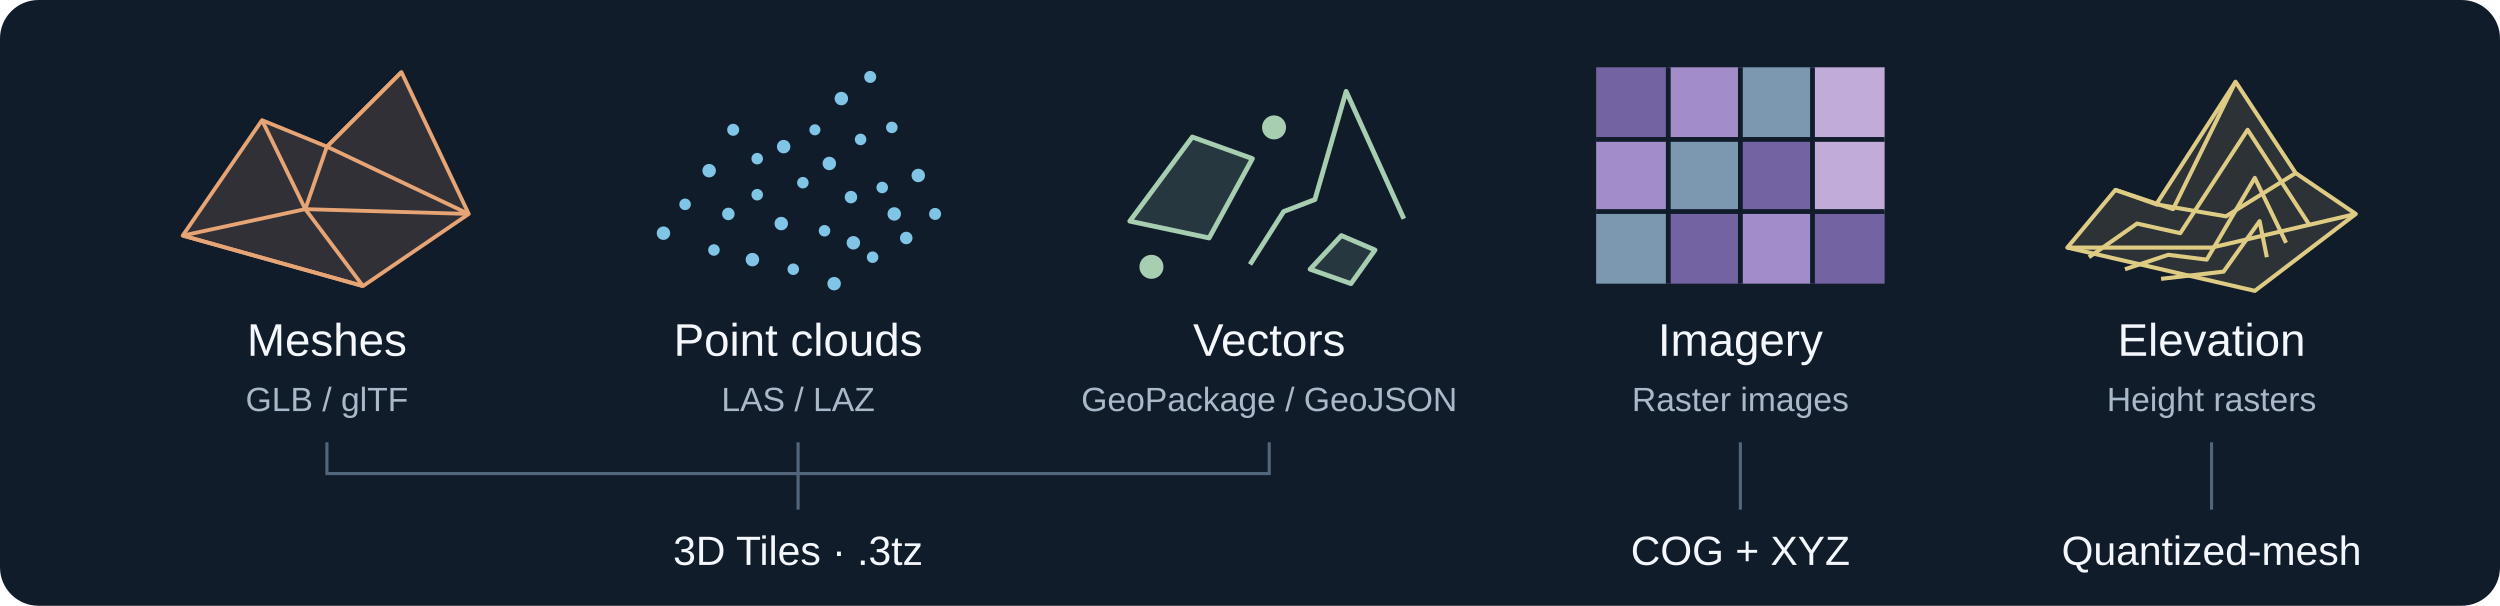
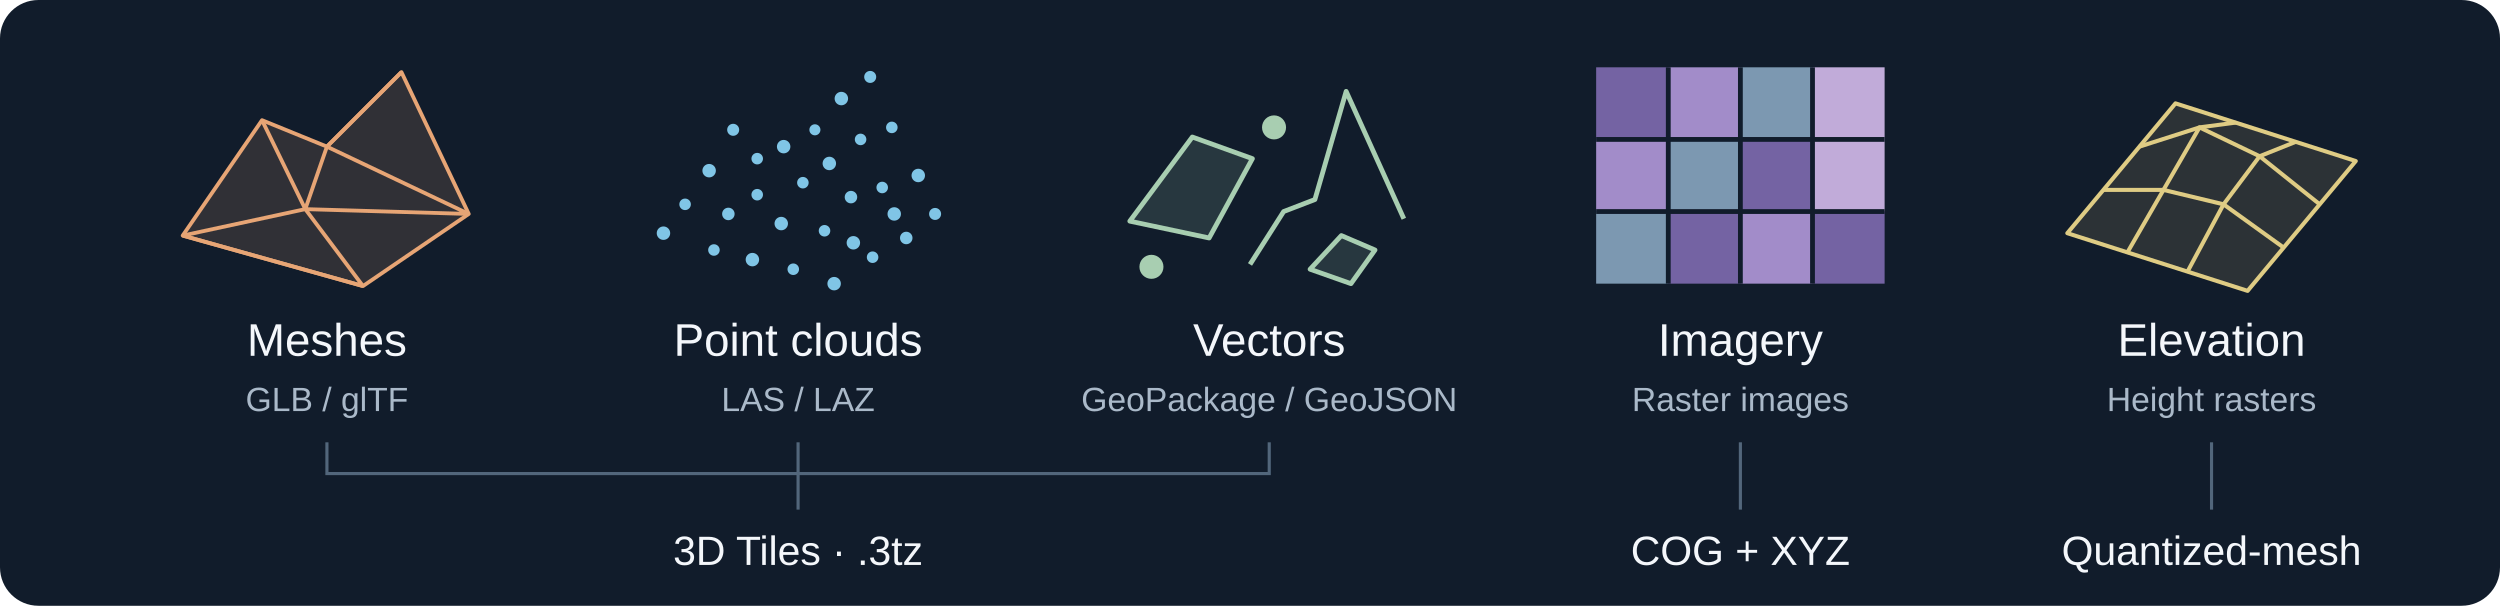
<svg xmlns="http://www.w3.org/2000/svg" width="1040" height="252" viewBox="0 0 1040 252" role="img" aria-labelledby="title desc">
  <rect width="1040" height="252" rx="16" fill="#111c2b" />
  <g transform="translate(0 -40)" font-family="Arial, Helvetica, sans-serif" fill="#f4f7fb">
    <g transform="translate(76 66)" stroke="#e7a575" stroke-width="1.6" stroke-linejoin="round">
      <path d="M0 72 33 24 60 35 91 4 119 63 75 93Z" fill="#e7a575" fill-opacity=".15" />
      <path d="M0 72 51 61 33 24 M51 61 60 35 91 4 M51 61 119 63 M51 61 75 93 M0 72 75 93 M60 35 119 63" fill="none" />
    </g>
    <g transform="translate(272 68)" fill="#80c5e6">
      <circle cx="4" cy="69" r="2.8" />
      <circle cx="13" cy="57" r="2.4" />
      <circle cx="23" cy="43" r="2.8" />
      <circle cx="33" cy="26" r="2.5" />
      <circle cx="43" cy="38" r="2.4" />
      <circle cx="54" cy="33" r="2.8" />
      <circle cx="67" cy="26" r="2.3" />
      <circle cx="78" cy="13" r="2.8" />
      <circle cx="90" cy="4" r="2.5" />
      <circle cx="99" cy="25" r="2.4" />
      <circle cx="110" cy="45" r="2.8" />
      <circle cx="117" cy="61" r="2.5" />
      <circle cx="105" cy="71" r="2.6" />
      <circle cx="91" cy="79" r="2.4" />
      <circle cx="75" cy="90" r="2.8" />
      <circle cx="58" cy="84" r="2.4" />
      <circle cx="41" cy="80" r="2.8" />
      <circle cx="25" cy="76" r="2.4" />
      <circle cx="31" cy="61" r="2.6" />
      <circle cx="43" cy="53" r="2.4" />
      <circle cx="53" cy="65" r="2.8" />
      <circle cx="62" cy="48" r="2.4" />
      <circle cx="73" cy="40" r="2.8" />
      <circle cx="86" cy="30" r="2.4" />
      <circle cx="82" cy="54" r="2.6" />
      <circle cx="95" cy="50" r="2.4" />
      <circle cx="100" cy="61" r="2.8" />
      <circle cx="71" cy="68" r="2.4" />
      <circle cx="83" cy="73" r="2.8" />
    </g>
    <g transform="translate(468 70)" stroke="#a8ceb1" stroke-width="2" stroke-linejoin="round">
      <path d="M2 62 28 27 53 36 35 69Z" fill="#a8ceb1" fill-opacity=".15" />
      <path d="M52 80 66 58 79 53 92 8 116 61" fill="none" />
      <path d="M77 82 90 68 104 74 94 88Z" fill="#a8ceb1" fill-opacity=".15" />
      <circle cx="11" cy="81" r="4" fill="#a8ceb1" />
      <circle cx="62" cy="23" r="4" fill="#a8ceb1" />
    </g>
    <g transform="translate(664 68)">
      <path d="M0 0H30V30H0Z M60 30H90V60H60Z M30 60H60V90H30Z M90 60H120V90H90Z" fill="#7463a3" />
      <path d="M30 0H60V30H30Z M0 30H30V60H0Z M60 60H90V90H60Z" fill="#a28cc9" />
      <path d="M60 0H90V30H60Z M30 30H60V60H30Z M0 60H30V90H0Z" fill="#7c98b1" />
      <path d="M90 0H120V30H90Z M90 30H120V60H90Z" fill="#c1abd9" />
      <path d="M0 30H120 M0 60H120 M30 0V90 M60 0V90 M90 0V90" stroke="#111c2b" stroke-width="2" />
    </g>
    <g transform="translate(860 67)" stroke="#dfcc84" stroke-width="1.7" fill="none" stroke-linejoin="round">
-       <path d="M0 76 20 52 37 58 70 7 95 45 120 62 78 94Z" fill="#dfcc84" fill-opacity=".13" />
-       <path d="M9 80 29 66 47 70 75 27 101 67 M24 85 42 79 58 81 78 47 91 74 M39 89 65 86 80 65 83 80" />
-       <path d="M20 52 44 60 70 7 M37 58 66 63 95 45 M0 76 60 76 120 62" />
+       <path d="M0 70 45 16 120 40 75 94Z" fill="#dfcc84" fill-opacity=".13" />
+       <path d="M15 52 40 52 65 58 90 76 M30 34 55 26 80 38 105 58" />
+       <path d="M25 78 40 52 55 26 70 24 M50 86 65 58 80 38 95 32" />
    </g>
    <g text-anchor="middle" font-size="19">
      <text x="136" y="188">Meshes</text>
      <text x="332" y="188">Point clouds</text>
      <text x="528" y="188">Vectors</text>
      <text x="724" y="188">Imagery</text>
      <text x="920" y="188">Elevation</text>
    </g>
    <g text-anchor="middle" font-size="14" fill="#aab9c9">
      <text x="136" y="211">GLB / glTF</text>
      <text x="332" y="211">LAS / LAZ</text>
      <text x="528" y="211">GeoPackage / GeoJSON</text>
      <text x="724" y="211">Raster images</text>
      <text x="920" y="211">Height rasters</text>
    </g>
    <g stroke="#52667b" fill="none" stroke-width="1.3">
      <path d="M136 224V237H528V224 M332 224V252 M724 224V252 M920 224V252" />
    </g>
    <g text-anchor="middle" font-size="17">
      <text x="332" y="275">3D Tiles · .3tz</text>
      <text x="724" y="275">COG + XYZ</text>
      <text x="920" y="275">Quantized-mesh</text>
    </g>
  </g>
</svg>
